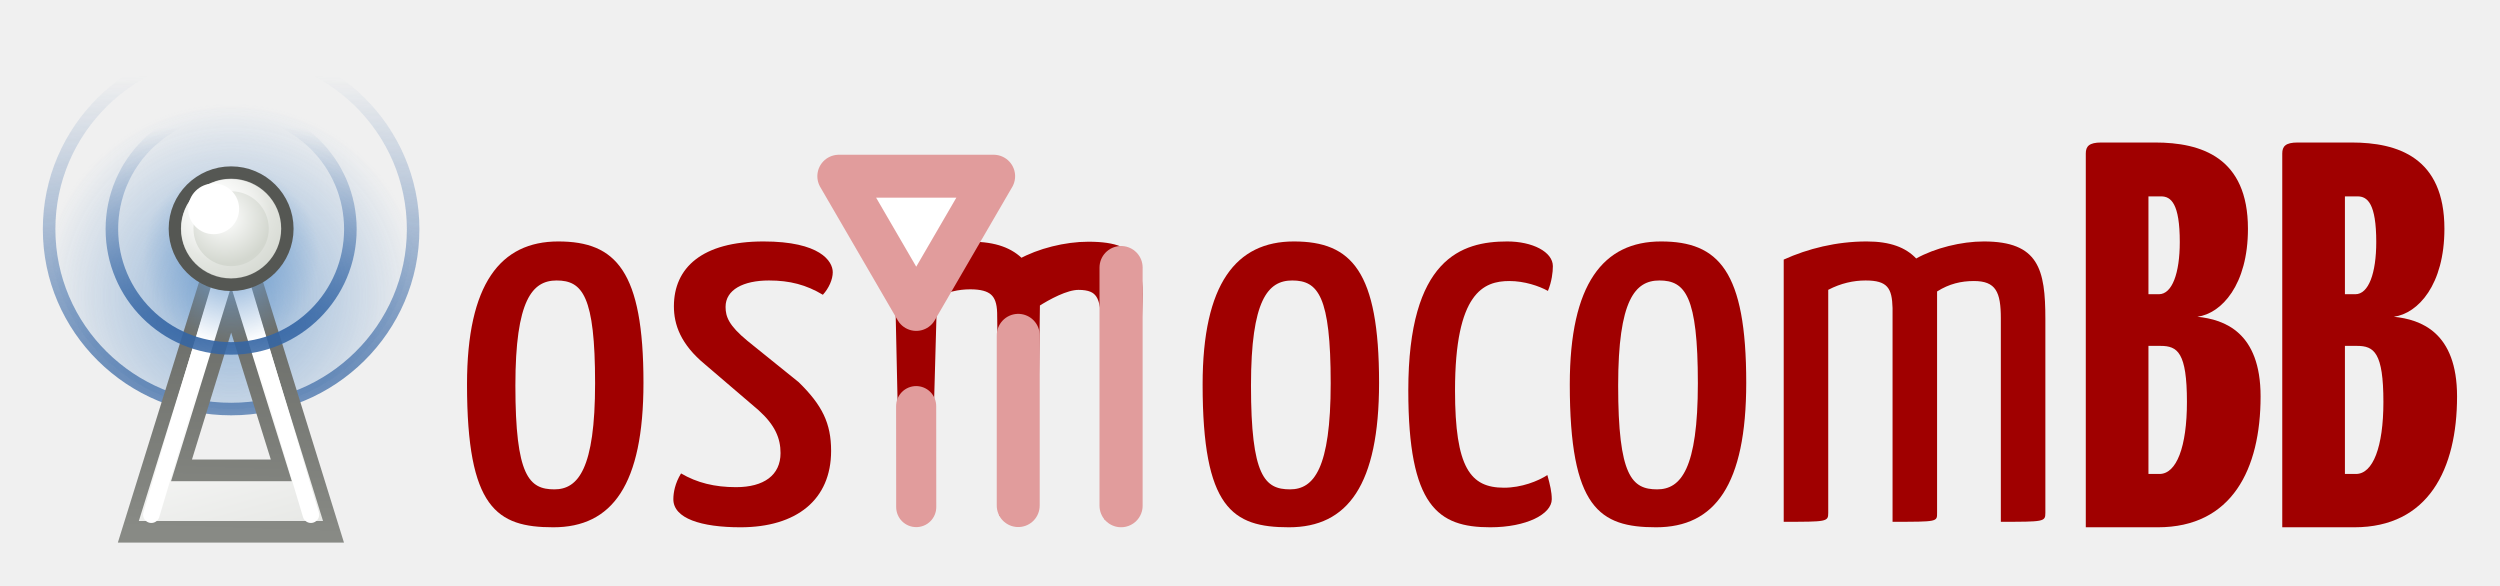
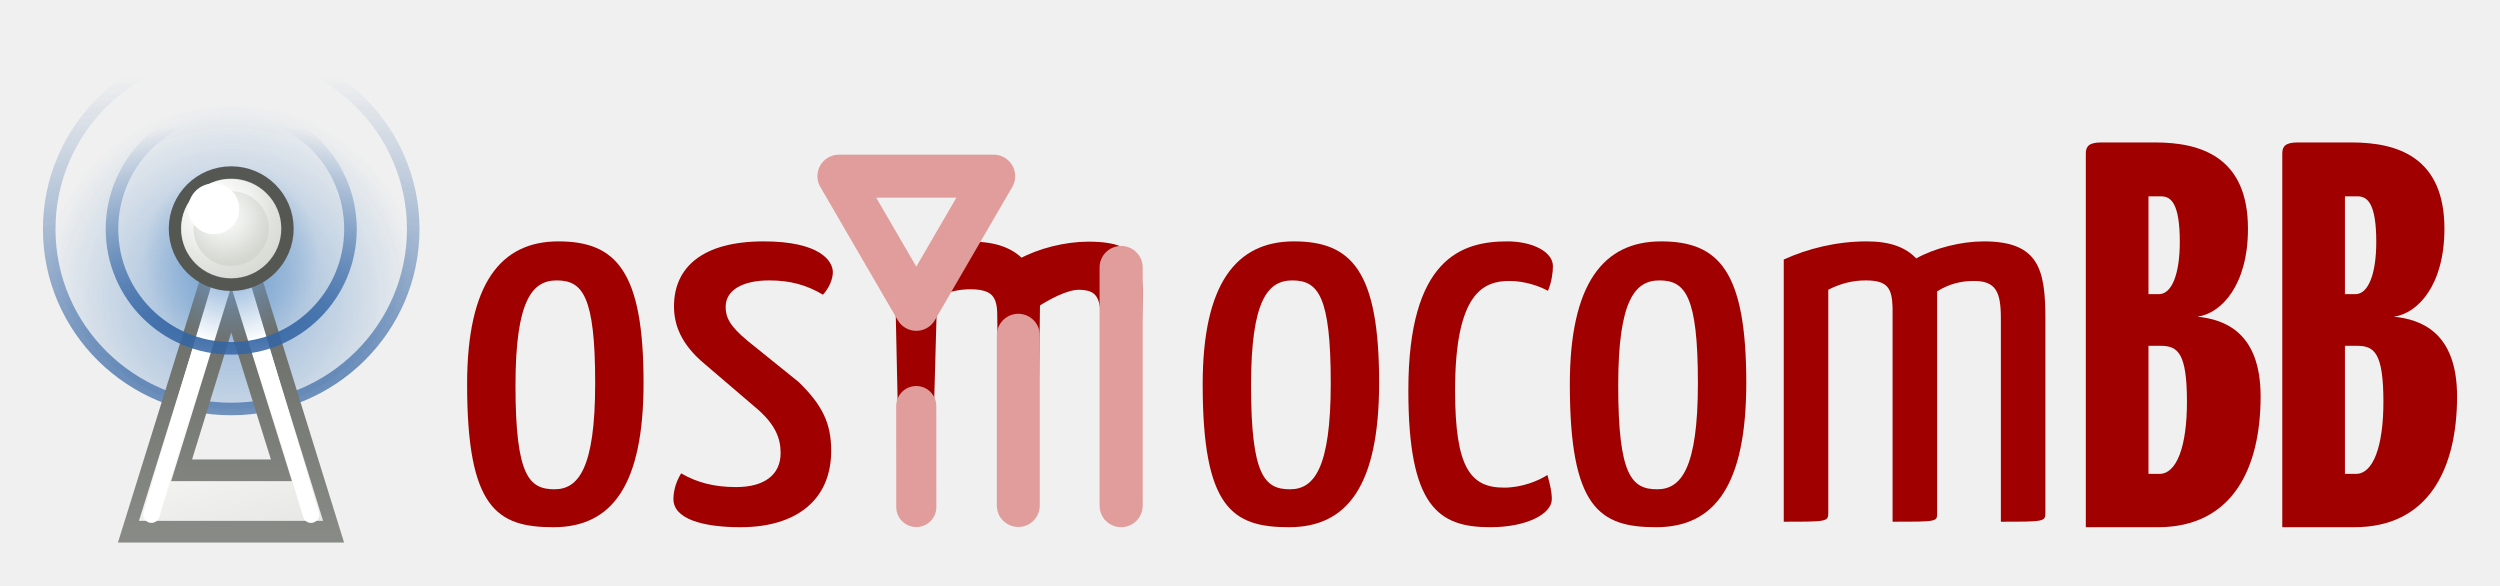
- <svg xmlns="http://www.w3.org/2000/svg" xmlns:xlink="http://www.w3.org/1999/xlink" width="291.078" height="68.16" id="svg3510" version="1.1">
+ <svg xmlns="http://www.w3.org/2000/svg" xmlns:xlink="http://www.w3.org/1999/xlink" width="291.091" height="68.172" id="svg3510" version="1.1">
  <defs id="defs3512">
    <radialGradient r="4.525" fy="8.071" fx="10.281" cy="8.071" cx="10.281" gradientTransform="matrix(4.949944,0,0,4.951032,-11.38809,35.3122)" gradientUnits="userSpaceOnUse" id="radialGradient3637" xlink:href="#linearGradient3374-5-7-7-0" />
    <linearGradient id="linearGradient3374-5-7-7-0">
      <stop id="stop3376-8-6-4-2" style="stop-color:#729fcf;stop-opacity:1" offset="0" />
      <stop id="stop3378-6-7-4-9" style="stop-color:#729fcf;stop-opacity:0" offset="1" />
    </linearGradient>
    <radialGradient r="4.525" fy="9.842" fx="10.281" cy="9.842" cx="10.281" gradientTransform="matrix(23.16993,0,0,7.640268,-198.7124,8.843597)" gradientUnits="userSpaceOnUse" id="radialGradient3639" xlink:href="#linearGradient3362-8-6-0-9" />
    <linearGradient id="linearGradient3362-8-6-0-9">
      <stop id="stop3364-4-5-78-9" style="stop-color:#3465a4;stop-opacity:1" offset="0" />
      <stop id="stop3366-7-6-6-4" style="stop-color:#3465a4;stop-opacity:0" offset="1" />
    </linearGradient>
    <linearGradient x1="24.837" y1="44.528" x2="21.036" y2="21.042" id="linearGradient3991-3-88-5" xlink:href="#linearGradient7101-4-9-4-1" gradientUnits="userSpaceOnUse" />
    <linearGradient id="linearGradient7101-4-9-4-1">
      <stop id="stop7103-0-4-31-0" style="stop-color:#babdb6;stop-opacity:1" offset="0" />
      <stop id="stop7105-6-8-4-3" style="stop-color:#ffffff;stop-opacity:1" offset="1" />
    </linearGradient>
    <linearGradient x1="39.068" y1="28.5" x2="39.421" y2="10.935" id="linearGradient3993-1-9-7" xlink:href="#linearGradient6979-9-2-2-8" gradientUnits="userSpaceOnUse" />
    <linearGradient id="linearGradient6979-9-2-2-8">
      <stop id="stop6981-9-9-0-8" style="stop-color:#888a85;stop-opacity:1" offset="0" />
      <stop id="stop6983-0-3-6-6" style="stop-color:#555753;stop-opacity:1" offset="1" />
    </linearGradient>
    <radialGradient cx="10.281" cy="7.825" r="4.525" fx="10.281" fy="7.825" id="radialGradient3995-7-4-0" xlink:href="#linearGradient3374-5-7-7-0" gradientUnits="userSpaceOnUse" gradientTransform="matrix(2.265111,0,0,2.29235,16.21536,52.5936)" />
    <linearGradient id="linearGradient3464">
      <stop id="stop3466" style="stop-color:#729fcf;stop-opacity:1" offset="0" />
      <stop id="stop3468" style="stop-color:#729fcf;stop-opacity:0" offset="1" />
    </linearGradient>
    <radialGradient cx="10.281" cy="9.842" r="4.525" fx="10.281" fy="9.842" id="radialGradient3997-3-3-4" xlink:href="#linearGradient3362-8-6-0-9" gradientUnits="userSpaceOnUse" gradientTransform="matrix(15.1803,0,0,5.064775,-116.569,28.6143)" />
    <linearGradient id="linearGradient3471">
      <stop id="stop3473" style="stop-color:#3465a4;stop-opacity:1" offset="0" />
      <stop id="stop3475" style="stop-color:#3465a4;stop-opacity:0" offset="1" />
    </linearGradient>
    <radialGradient cx="8.906" cy="1.729" r="1.995" fx="8.906" fy="1.729" id="radialGradient3999-1-4-6" xlink:href="#linearGradient7131-6-1-5-7" gradientUnits="userSpaceOnUse" gradientTransform="matrix(0.7375073,0,0,0.7201806,2.434531,0.6617371)" />
    <linearGradient id="linearGradient7131-6-1-5-7">
      <stop id="stop7133-4-5-2-6" style="stop-color:#ffffff;stop-opacity:1" offset="0" />
      <stop id="stop7135-6-9-5-0" style="stop-color:#d3d7cf;stop-opacity:1" offset="1" />
    </linearGradient>
    <radialGradient cx="8.305" cy="1.126" r="2.051" fx="8.305" fy="1.126" id="radialGradient4001-9-6-9" xlink:href="#linearGradient7153-0-1-9-75" gradientUnits="userSpaceOnUse" gradientTransform="matrix(5.294349,0,0,5.288133,-7.02204,58.2915)" />
    <linearGradient id="linearGradient7153-0-1-9-75">
      <stop id="stop7155-8-7-3-9" style="stop-color:#ffffff;stop-opacity:1" offset="0" />
      <stop id="stop7157-5-7-7-7" style="stop-color:#ffffff;stop-opacity:0" offset="1" />
    </linearGradient>
    <radialGradient r="2.051" fy="1.126" fx="8.305" cy="1.126" cx="8.305" gradientTransform="matrix(5.294349,0,0,5.288133,-7.02204,58.2915)" gradientUnits="userSpaceOnUse" id="radialGradient3508" xlink:href="#linearGradient7153-0-1-9-75" />
-     <radialGradient r="4.525" fy="8.071" fx="10.281" cy="8.071" cx="10.281" gradientTransform="matrix(4.949944,0,0,4.951032,-11.38809,35.3122)" gradientUnits="userSpaceOnUse" id="radialGradient3637-2" xlink:href="#linearGradient3374-5-7-7-0-7" />
    <linearGradient id="linearGradient3374-5-7-7-0-7">
      <stop id="stop3376-8-6-4-2-5" style="stop-color:#729fcf;stop-opacity:1" offset="0" />
      <stop id="stop3378-6-7-4-9-2" style="stop-color:#729fcf;stop-opacity:0" offset="1" />
    </linearGradient>
-     <radialGradient r="4.525" fy="9.842" fx="10.281" cy="9.842" cx="10.281" gradientTransform="matrix(23.16993,0,0,7.640268,-198.7124,8.843597)" gradientUnits="userSpaceOnUse" id="radialGradient3639-3" xlink:href="#linearGradient3362-8-6-0-9-9" />
    <linearGradient id="linearGradient3362-8-6-0-9-9">
      <stop id="stop3364-4-5-78-9-0" style="stop-color:#3465a4;stop-opacity:1" offset="0" />
      <stop id="stop3366-7-6-6-4-7" style="stop-color:#3465a4;stop-opacity:0" offset="1" />
    </linearGradient>
-     <linearGradient x1="24.837" y1="44.528" x2="21.036" y2="21.042" id="linearGradient3991-3-88-5-0" xlink:href="#linearGradient7101-4-9-4-1-0" gradientUnits="userSpaceOnUse" />
+     <linearGradient x1="24.837" y1="44.528" x2="21.036" y2="21.042" id="linearGradient3991-3-88-5-0" xlink:href="#linearGradient7101-4-9-4-1-0" gradientUnits="userSpaceOnUse" gradientTransform="scale(1.066667)" />
    <linearGradient id="linearGradient7101-4-9-4-1-0">
      <stop id="stop7103-0-4-31-0-6" style="stop-color:#babdb6;stop-opacity:1" offset="0" />
      <stop id="stop7105-6-8-4-3-7" style="stop-color:#ffffff;stop-opacity:1" offset="1" />
    </linearGradient>
-     <linearGradient x1="39.068" y1="28.5" x2="39.421" y2="10.935" id="linearGradient3993-1-9-7-8" xlink:href="#linearGradient6979-9-2-2-8-4" gradientUnits="userSpaceOnUse" />
+     <linearGradient x1="39.068" y1="28.5" x2="39.421" y2="10.935" id="linearGradient3993-1-9-7-8" xlink:href="#linearGradient6979-9-2-2-8-4" gradientUnits="userSpaceOnUse" gradientTransform="scale(1.066667)" />
    <linearGradient id="linearGradient6979-9-2-2-8-4">
      <stop id="stop6981-9-9-0-8-4" style="stop-color:#888a85;stop-opacity:1" offset="0" />
      <stop id="stop6983-0-3-6-6-0" style="stop-color:#555753;stop-opacity:1" offset="1" />
    </linearGradient>
-     <radialGradient cx="10.281" cy="7.825" r="4.525" fx="10.281" fy="7.825" id="radialGradient3995-7-4-0-1" xlink:href="#linearGradient3374-5-7-7-0-7" gradientUnits="userSpaceOnUse" gradientTransform="matrix(2.265111,0,0,2.29235,16.21536,52.5936)" />
+     <radialGradient cx="10.281" cy="7.825" r="4.525" fx="10.281" fy="7.825" id="radialGradient3995-7-4-0-1" xlink:href="#linearGradient3374-5-7-7-0-7" gradientUnits="userSpaceOnUse" gradientTransform="matrix(2.416119,0,0,2.445173,17.29639,56.09984)" />
    <linearGradient id="linearGradient3681">
      <stop id="stop3683" style="stop-color:#729fcf;stop-opacity:1" offset="0" />
      <stop id="stop3685" style="stop-color:#729fcf;stop-opacity:0" offset="1" />
    </linearGradient>
-     <radialGradient cx="10.281" cy="9.842" r="4.525" fx="10.281" fy="9.842" id="radialGradient3997-3-3-4-9" xlink:href="#linearGradient3362-8-6-0-9-9" gradientUnits="userSpaceOnUse" gradientTransform="matrix(15.1803,0,0,5.064775,-116.569,28.6143)" />
+     <radialGradient cx="10.281" cy="9.842" r="4.525" fx="10.281" fy="9.842" id="radialGradient3997-3-3-4-9" xlink:href="#linearGradient3362-8-6-0-9-9" gradientUnits="userSpaceOnUse" gradientTransform="matrix(16.19232,0,0,5.402427,-124.3402,30.52192)" />
    <linearGradient id="linearGradient3688">
      <stop id="stop3690" style="stop-color:#3465a4;stop-opacity:1" offset="0" />
      <stop id="stop3692" style="stop-color:#3465a4;stop-opacity:0" offset="1" />
    </linearGradient>
-     <radialGradient cx="8.906" cy="1.729" r="1.995" fx="8.906" fy="1.729" id="radialGradient3999-1-4-6-1" xlink:href="#linearGradient7131-6-1-5-7-8" gradientUnits="userSpaceOnUse" gradientTransform="matrix(0.7375073,0,0,0.7201806,2.434531,0.6617371)" />
+     <radialGradient cx="8.906" cy="1.729" r="1.995" fx="8.906" fy="1.729" id="radialGradient3999-1-4-6-1" xlink:href="#linearGradient7131-6-1-5-7-8" gradientUnits="userSpaceOnUse" gradientTransform="matrix(0.8756027,0,0,0.8779345,12.76401,0.7304985)" />
    <linearGradient id="linearGradient7131-6-1-5-7-8">
      <stop id="stop7133-4-5-2-6-1" style="stop-color:#ffffff;stop-opacity:1" offset="0" />
      <stop id="stop7135-6-9-5-0-4" style="stop-color:#d3d7cf;stop-opacity:1" offset="1" />
    </linearGradient>
    <radialGradient cx="8.305" cy="1.126" r="2.051" fx="8.305" fy="1.126" id="radialGradient4001-9-6-9-9" xlink:href="#linearGradient7153-0-1-9-75-1" gradientUnits="userSpaceOnUse" gradientTransform="matrix(5.294349,0,0,5.288133,-7.02204,58.2915)" />
    <linearGradient id="linearGradient7153-0-1-9-75-1">
      <stop id="stop7155-8-7-3-9-7" style="stop-color:#ffffff;stop-opacity:1" offset="0" />
      <stop id="stop7157-5-7-7-7-9" style="stop-color:#ffffff;stop-opacity:0" offset="1" />
    </linearGradient>
-     <radialGradient r="2.051" fy="1.126" fx="8.305" cy="1.126" cx="8.305" gradientTransform="matrix(5.294349,0,0,5.288133,-7.02204,58.2915)" gradientUnits="userSpaceOnUse" id="radialGradient3728" xlink:href="#linearGradient7153-0-1-9-75-1" />
+     <radialGradient r="4.525" fy="8.071" fx="10.281" cy="8.071" cx="10.281" gradientTransform="matrix(4.949944,0,0,4.951032,-11.38809,35.3122)" gradientUnits="userSpaceOnUse" id="radialGradient3637-3" xlink:href="#linearGradient3374-5-7-7-0" />
+     <radialGradient r="4.525" fy="9.842" fx="10.281" cy="9.842" cx="10.281" gradientTransform="matrix(23.16993,0,0,7.640268,-198.7124,8.843597)" gradientUnits="userSpaceOnUse" id="radialGradient3639-5" xlink:href="#linearGradient3362-8-6-0-9" />
+     <radialGradient cx="10.281" cy="7.825" r="4.525" fx="10.281" fy="7.825" id="radialGradient3995-7-4-0-7" xlink:href="#linearGradient3374-5-7-7-0" gradientUnits="userSpaceOnUse" gradientTransform="matrix(2.265111,0,0,2.29235,16.21536,52.5936)" />
+     <radialGradient cx="10.281" cy="9.842" r="4.525" fx="10.281" fy="9.842" id="radialGradient3997-3-3-4-0" xlink:href="#linearGradient3362-8-6-0-9" gradientUnits="userSpaceOnUse" gradientTransform="matrix(15.1803,0,0,5.064775,-116.569,28.6143)" />
+     <radialGradient cx="8.906" cy="1.729" r="1.995" fx="8.906" fy="1.729" id="radialGradient3999-1-4-6-9" xlink:href="#linearGradient7131-6-1-5-7" gradientUnits="userSpaceOnUse" gradientTransform="matrix(0.7375073,0,0,0.7201806,2.434531,0.6617371)" />
+     <radialGradient cx="8.305" cy="1.126" r="2.051" fx="8.305" fy="1.126" id="radialGradient4001-9-6-9-0" xlink:href="#linearGradient7153-0-1-9-75" gradientUnits="userSpaceOnUse" gradientTransform="matrix(5.294349,0,0,5.288133,-7.02204,58.2915)" />
  </defs>
-   <g id="layer1" transform="translate(140.1318,-483.1821)">
-     <g style="display:inline" id="g3732" transform="translate(-152.7256,442.3696)">
-       <path d="m 60.695,67.494 c 0,11.568 -9.488,20.945 -21.192,20.945 -11.704,0 -21.192,-9.377 -21.192,-20.945 0,-11.567 9.488,-20.945 21.192,-20.945 11.704,0 21.192,9.377 21.192,20.945 z" id="path3544" style="font-size:40px;font-style:normal;font-variant:normal;font-weight:normal;font-stretch:normal;opacity:0.8;fill:url(#radialGradient3637-2);fill-opacity:1;stroke:url(#radialGradient3639-3);stroke-width:1.462;stroke-linecap:round;stroke-linejoin:round;stroke-miterlimit:4;stroke-opacity:1;stroke-dashoffset:0;display:inline;font-family:Yanone Kaffeesatz;-inkscape-font-specification:Yanone Kaffeesatz" />
-       <g transform="matrix(1.461514,0,0,2.521867,4.4272,31.54792)" id="g3546" style="font-size:40px;font-style:normal;font-variant:normal;font-weight:normal;font-stretch:normal;fill:#000000;fill-opacity:1;stroke:none;display:inline;font-family:Yanone Kaffeesatz;-inkscape-font-specification:Yanone Kaffeesatz">
-         <path d="m 24,13 -8.188,15.226 c 11.445,0 5.977,0 16.344,0 z m 0,4.969 4,7.422 -7.953,0 z" id="path3548" style="fill:url(#linearGradient3991-3-88-5-0);fill-opacity:1;fill-rule:evenodd;stroke:url(#linearGradient3993-1-9-7-8);stroke-width:1px;stroke-linecap:butt;stroke-linejoin:miter;stroke-opacity:1" />
+   <g id="layer1" transform="translate(-122.1734,-617.6522)">
+     <g style="display:inline" id="g3732" transform="translate(109.5926,576.8337)">
+       <path d="m 60.695,67.494 c 0,11.568 -9.488,20.945 -21.192,20.945 -11.704,0 -21.192,-9.377 -21.192,-20.945 0,-11.567 9.488,-20.945 21.192,-20.945 11.704,0 21.192,9.377 21.192,20.945 z" id="path3544" style="font-style:normal;font-variant:normal;font-weight:normal;font-stretch:normal;font-size:40px;font-family:'Yanone Kaffeesatz';-inkscape-font-specification:'Yanone Kaffeesatz';display:inline;opacity:0.8;fill:url(#radialGradient3637-3);fill-opacity:1;stroke:url(#radialGradient3639-5);stroke-width:1.462;stroke-linecap:round;stroke-linejoin:round;stroke-miterlimit:4;stroke-dashoffset:0;stroke-opacity:1" />
+       <g transform="matrix(1.461514,0,0,2.521867,4.4272,31.54792)" id="g3546" style="font-style:normal;font-variant:normal;font-weight:normal;font-stretch:normal;font-size:40px;font-family:'Yanone Kaffeesatz';-inkscape-font-specification:'Yanone Kaffeesatz';display:inline;fill:#000000;fill-opacity:1;stroke:none">
+         <path d="m 24,13 -8.188,15.226 c 11.445,0 5.977,0 16.344,0 z m 0,4.969 4,7.422 h -7.953 z" id="path3548" style="fill:url(#linearGradient3991-3-88-5);fill-opacity:1;fill-rule:evenodd;stroke:url(#linearGradient3993-1-9-7);stroke-width:1px;stroke-linecap:butt;stroke-linejoin:miter;stroke-opacity:1" />
        <path d="M 26.356,42.523 20,21.278 13.644,42.523" transform="matrix(1,0,0,0.5795364,4,2.793725)" id="path3550" style="fill:none;stroke:#ffffff;stroke-width:1.314px;stroke-linecap:round;stroke-linejoin:miter;stroke-opacity:1" />
      </g>
-       <path d="m 53.388,67.494 c 0,7.668 -6.216,13.884 -13.884,13.884 -7.668,0 -13.884,-6.216 -13.884,-13.884 0,-7.668 6.216,-13.884 13.884,-13.884 7.668,0 13.884,6.216 13.884,13.884 z" id="path3552" style="font-size:40px;font-style:normal;font-variant:normal;font-weight:normal;font-stretch:normal;fill:url(#radialGradient3995-7-4-0-1);fill-opacity:1;stroke:url(#radialGradient3997-3-3-4-9);stroke-width:1.462;stroke-linecap:round;stroke-linejoin:round;stroke-miterlimit:4;stroke-opacity:1;stroke-dashoffset:0;display:inline;font-family:Yanone Kaffeesatz;-inkscape-font-specification:Yanone Kaffeesatz" />
-       <g transform="matrix(3.273561,0,0,3.25931,-24.33091,59.29292)" id="g3554" style="font-size:40px;font-style:normal;font-variant:normal;font-weight:normal;font-stretch:normal;fill:#000000;fill-opacity:1;stroke:none;display:inline;font-family:Yanone Kaffeesatz;-inkscape-font-specification:Yanone Kaffeesatz">
-         <path d="M 11,2.25 C 11,3.216 10.196,4 9.203,4 8.211,4 7.406,3.216 7.406,2.25 7.406,1.284 8.211,0.5 9.203,0.5 10.196,0.5 11,1.284 11,2.25 z" transform="matrix(1.113043,0,0,1.142857,9.256523,-0.07142864)" id="path3556" style="fill:url(#radialGradient3999-1-4-6-1);fill-opacity:1;stroke:#555753;stroke-width:0.397;stroke-linecap:round;stroke-linejoin:round;stroke-miterlimit:4;stroke-opacity:1;stroke-dashoffset:0" />
-         <path d="M 20,1.5 C 20,1.776 19.776,2 19.5,2 19.224,2 19,1.776 19,1.5 19,1.224 19.224,1 19.5,1 19.776,1 20,1.224 20,1.5 z" transform="matrix(1.8125,0,0,1.8125,-16.4654,-0.9288198)" id="path3558" style="fill:#ffffff;fill-opacity:1;stroke:none" />
+       <path d="m 53.388,67.494 c 0,7.668 -6.216,13.884 -13.884,13.884 -7.668,0 -13.884,-6.216 -13.884,-13.884 0,-7.668 6.216,-13.884 13.884,-13.884 7.668,0 13.884,6.216 13.884,13.884 z" id="path3552" style="font-style:normal;font-variant:normal;font-weight:normal;font-stretch:normal;font-size:40px;font-family:'Yanone Kaffeesatz';-inkscape-font-specification:'Yanone Kaffeesatz';display:inline;fill:url(#radialGradient3995-7-4-0-7);fill-opacity:1;stroke:url(#radialGradient3997-3-3-4-0);stroke-width:1.462;stroke-linecap:round;stroke-linejoin:round;stroke-miterlimit:4;stroke-dashoffset:0;stroke-opacity:1" />
+       <g transform="matrix(3.273561,0,0,3.25931,-24.33091,59.29292)" id="g3554" style="font-style:normal;font-variant:normal;font-weight:normal;font-stretch:normal;font-size:40px;font-family:'Yanone Kaffeesatz';-inkscape-font-specification:'Yanone Kaffeesatz';display:inline;fill:#000000;fill-opacity:1;stroke:none">
+         <path d="M 11,2.25 C 11,3.216 10.196,4 9.203,4 8.211,4 7.406,3.216 7.406,2.25 7.406,1.284 8.211,0.5 9.203,0.5 10.196,0.5 11,1.284 11,2.25 Z" transform="matrix(1.113043,0,0,1.142857,9.256523,-0.07142864)" id="path3556" style="fill:url(#radialGradient3999-1-4-6-9);fill-opacity:1;stroke:#555753;stroke-width:0.397;stroke-linecap:round;stroke-linejoin:round;stroke-miterlimit:4;stroke-dashoffset:0;stroke-opacity:1" />
+         <path d="M 20,1.5 C 20,1.776 19.776,2 19.5,2 19.224,2 19,1.776 19,1.5 19,1.224 19.224,1 19.5,1 19.776,1 20,1.224 20,1.5 Z" transform="matrix(1.8125,0,0,1.8125,-16.4654,-0.9288198)" id="path3558" style="fill:#ffffff;fill-opacity:1;stroke:none" />
      </g>
-       <path d="m 44.619,67.441 c 0,2.812 -2.29,5.092 -5.115,5.092 -2.825,0 -5.115,-2.28 -5.115,-5.092 0,-2.812 2.29,-5.092 5.115,-5.092 2.825,0 5.115,2.28 5.115,5.092 z" id="path3560" style="font-size:40px;font-style:normal;font-variant:normal;font-weight:normal;font-stretch:normal;fill:none;stroke:url(#radialGradient3728);stroke-width:1.462;stroke-linecap:round;stroke-linejoin:round;stroke-miterlimit:4;stroke-opacity:1;stroke-dashoffset:0;display:inline;font-family:Yanone Kaffeesatz;-inkscape-font-specification:Yanone Kaffeesatz" />
+       <path d="m 44.619,67.441 c 0,2.812 -2.29,5.092 -5.115,5.092 -2.825,0 -5.115,-2.28 -5.115,-5.092 0,-2.812 2.29,-5.092 5.115,-5.092 2.825,0 5.115,2.28 5.115,5.092 z" id="path3560" style="font-style:normal;font-variant:normal;font-weight:normal;font-stretch:normal;font-size:40px;font-family:'Yanone Kaffeesatz';-inkscape-font-specification:'Yanone Kaffeesatz';display:inline;fill:none;stroke:url(#radialGradient4001-9-6-9-0);stroke-width:1.462;stroke-linecap:round;stroke-linejoin:round;stroke-miterlimit:4;stroke-dashoffset:0;stroke-opacity:1" />
    </g>
-     <g transform="translate(-148.7256,442.3696)" style="font-size:64px;font-style:normal;font-weight:normal;line-height:125%;letter-spacing:0.14px;word-spacing:0px;fill:#a00000;fill-opacity:1;stroke:none;display:inline;font-family:Sans" id="text3743-7">
-       <path d="m 62.969,85.565 c 0,14.4 3.456,16.64 10.048,16.64 6.848,0 10.496,-4.928 10.496,-16.832 0,-12.992 -3.2,-16.448 -9.92,-16.448 -6.72,0 -10.624,4.928 -10.624,16.64 m 5.632,0.128 c 0,-9.984 1.984,-12.224 4.8,-12.224 3.008,0 4.48,1.792 4.48,11.968 0,9.984 -1.984,12.352 -4.736,12.352 -2.944,0 -4.544,-1.536 -4.544,-12.096" style="font-variant:normal;font-stretch:normal;fill:#a00000;font-family:Yanone Kaffeesatz;-inkscape-font-specification:Yanone Kaffeesatz" id="path3925" />
-       <path d="m 97.489,68.925 c -7.168,0 -10.432,3.072 -10.432,7.552 0,2.112 0.768,4.416 3.648,6.784 l 6.208,5.312 c 1.92,1.728 2.56,3.264 2.56,4.992 0,2.56 -1.92,3.968 -5.184,3.968 -2.496,0 -4.544,-0.512 -6.4,-1.6 -0.704,1.152 -0.896,2.24 -0.896,3.008 0,2.24 3.264,3.264 7.808,3.264 6.528,0 10.56,-3.2 10.56,-8.896 0,-3.2 -1.024,-5.312 -3.776,-8 l -5.952,-4.8 c -2.176,-1.792 -2.56,-2.816 -2.56,-3.968 0,-1.984 2.048,-3.072 5.056,-3.072 2.432,0 4.352,0.512 6.272,1.664 0.704,-0.768 1.152,-1.792 1.152,-2.624 0,-1.28 -1.472,-3.584 -8.064,-3.584" style="font-variant:normal;font-stretch:normal;fill:#a00000;font-family:Yanone Kaffeesatz;-inkscape-font-specification:Yanone Kaffeesatz" id="path3927" />
+   </g>
+   <g id="layer2" transform="translate(-122.1734,-617.6522)">
+     <path style="font-style:normal;font-variant:normal;font-weight:normal;font-stretch:normal;font-size:64px;font-family:'Yanone Kaffeesatz';-inkscape-font-specification:'Andale Mono';writing-mode:lr-tb;display:inline;fill:#a00000;fill-opacity:1;stroke:#a00000;stroke-opacity:1" d="m 233.199,646.213 -4.334,7.459 -1.982,-3.412 0.588,26.875 c 1.898,-1.326 2.596,0.721 2.625,-0.303 l 0.695,-24.91 c 1.472,-0.768 2.944,-1.088 4.352,-1.088 2.56,0 3.577,0.895 3.641,3.199 l 0.283,23.033 c 1.776,-0.505 3.379,0.388 3.387,-0.172 l 0.316,-23.961 c 1.408,-0.896 3.51,-2.037 4.982,-2.037 2.56,0 3.082,1.282 3.135,4.354 l 0.385,22.275 c 1.204,-0.189 2.914,0.607 2.93,-0.193 l 0.441,-22.465 c 0.113,-5.759 0.66,-8.578 -5.74,-8.578 -2.624,0 -5.695,0.768 -7.871,1.984 -1.216,-1.28 -3.008,-1.984 -5.76,-1.984 -0.75,0 -1.428,-0.035 -2.072,-0.076 z" id="path3959-9-26-3" />
+     <path d="m 228.864,653.672 -4.507,-7.754 -4.507,-7.754 h 9.014 9.014 l -4.507,7.754 z" id="path3981-0-4-1" style="font-style:normal;font-variant:normal;font-weight:normal;font-stretch:normal;font-size:40px;font-family:'Yanone Kaffeesatz';-inkscape-font-specification:'Yanone Kaffeesatz';display:inline;fill:none;fill-opacity:1;stroke:#e19c9c;stroke-width:5;stroke-linecap:round;stroke-linejoin:round;stroke-miterlimit:4;stroke-dashoffset:0;stroke-opacity:1" />
+     <path d="m 252.715,676.523 v -27.724" id="path3983-4-9-2" style="font-style:normal;font-variant:normal;font-weight:normal;font-stretch:normal;font-size:40px;font-family:'Yanone Kaffeesatz';-inkscape-font-specification:'Yanone Kaffeesatz';display:inline;fill:none;stroke:#e19c9c;stroke-width:5.022;stroke-linecap:round;stroke-linejoin:round;stroke-miterlimit:4;stroke-dasharray:none;stroke-opacity:1" />
+     <path d="m 240.739,676.511 v -19.822" id="path3985-4-0-9" style="font-style:normal;font-variant:normal;font-weight:normal;font-stretch:normal;font-size:40px;font-family:'Yanone Kaffeesatz';-inkscape-font-specification:'Yanone Kaffeesatz';display:inline;fill:none;stroke:#e19c9c;stroke-width:5;stroke-linecap:round;stroke-linejoin:round;stroke-miterlimit:4;stroke-dasharray:none;stroke-opacity:1" />
+     <path d="m 228.864,676.685 -0.008,-11.753" id="path3951-0-4-91-2" style="font-style:normal;font-variant:normal;font-weight:normal;font-stretch:normal;font-size:40px;font-family:'Yanone Kaffeesatz';-inkscape-font-specification:'Yanone Kaffeesatz';display:inline;fill:none;stroke:#e19c9c;stroke-width:4.669;stroke-linecap:round;stroke-linejoin:round;stroke-miterlimit:4;stroke-dasharray:none;stroke-opacity:1" />
+   </g>
+   <g id="layer3" transform="translate(-122.1734,-617.6522)">
+     <g id="layer4" style="display:none">
+       <text xml:space="preserve" style="font-style:normal;font-weight:normal;font-size:64px;line-height:125%;font-family:Sans;letter-spacing:0.14px;word-spacing:0px;display:inline;fill:#a00000;fill-opacity:1;stroke:none" x="175.026" y="678.398" id="text3743">
+         <tspan id="tspan3745" x="175.026" y="678.398" style="font-style:normal;font-variant:normal;font-weight:normal;font-stretch:normal;font-size:64px;font-family:'Yanone Kaffeesatz';-inkscape-font-specification:'Yanone Kaffeesatz';letter-spacing:0.14px;fill:#a00000;fill-opacity:1" dx="0 0">os</tspan>
+       </text>
+       <text xml:space="preserve" style="font-style:normal;font-weight:normal;font-size:40px;line-height:125%;font-family:Sans;letter-spacing:0px;word-spacing:0px;display:inline;fill:#a00000;fill-opacity:1;stroke:none" x="260.673" y="678.398" id="text3760">
+         <tspan id="tspan3762" x="260.673" y="678.398" style="font-style:normal;font-variant:normal;font-weight:normal;font-stretch:normal;font-size:64px;font-family:'Yanone Kaffeesatz';-inkscape-font-specification:'Yanone Kaffeesatz';fill:#a00000;fill-opacity:1">ocom</tspan>
+       </text>
+       <text xml:space="preserve" style="font-style:normal;font-weight:bold;font-size:64px;line-height:125%;font-family:Sans;-inkscape-font-specification:'Yanone Kaffeesatz Bold';letter-spacing:0px;word-spacing:0px;display:inline;fill:#a00000;fill-opacity:1;stroke:none" x="363.118" y="679.038" id="text3829">
+         <tspan id="tspan3831" x="363.118" y="679.038" style="font-style:normal;font-variant:normal;font-weight:bold;font-stretch:normal;font-size:64px;font-family:'Yanone Kaffeesatz';-inkscape-font-specification:'Yanone Kaffeesatz Bold';fill:#a00000;fill-opacity:1">BB</tspan>
+       </text>
    </g>
-     <g transform="translate(-148.7256,442.3696)" style="font-size:40px;font-style:normal;font-weight:normal;line-height:125%;letter-spacing:0px;word-spacing:0px;fill:#a00000;fill-opacity:1;stroke:none;display:inline;font-family:Sans" id="text3760-2">
-       <path d="m 148.616,85.565 c 0,14.4 3.456,16.64 10.048,16.64 6.848,0 10.496,-4.928 10.496,-16.832 0,-12.992 -3.2,-16.448 -9.92,-16.448 -6.72,0 -10.624,4.928 -10.624,16.64 m 5.632,0.128 c 0,-9.984 1.984,-12.224 4.8,-12.224 3.008,0 4.48,1.792 4.48,11.968 0,9.984 -1.984,12.352 -4.736,12.352 -2.944,0 -4.544,-1.536 -4.544,-12.096" style="font-size:64px;font-variant:normal;font-stretch:normal;fill:#a00000;font-family:Yanone Kaffeesatz;-inkscape-font-specification:Yanone Kaffeesatz" id="path3930" />
-       <path d="m 189.396,71.805 c 0,-1.664 -2.368,-2.88 -5.312,-2.88 -5.312,0 -11.52,1.984 -11.52,17.344 0,13.504 3.456,15.936 9.536,15.936 4.224,0 7.168,-1.536 7.168,-3.264 0,-0.832 -0.192,-1.664 -0.512,-2.816 -1.088,0.704 -3.008,1.472 -5.056,1.472 -3.904,0 -5.696,-2.304 -5.696,-11.328 0,-11.392 3.328,-12.736 6.336,-12.736 1.728,0 3.456,0.576 4.48,1.152 0.448,-1.088 0.576,-2.176 0.576,-2.88" style="font-size:64px;font-variant:normal;font-stretch:normal;fill:#a00000;font-family:Yanone Kaffeesatz;-inkscape-font-specification:Yanone Kaffeesatz" id="path3932" />
-       <path d="m 191.366,85.565 c 0,14.4 3.456,16.64 10.048,16.64 6.848,0 10.496,-4.928 10.496,-16.832 0,-12.992 -3.2,-16.448 -9.92,-16.448 -6.72,0 -10.624,4.928 -10.624,16.64 m 5.632,0.128 c 0,-9.984 1.984,-12.224 4.8,-12.224 3.008,0 4.48,1.792 4.48,11.968 0,9.984 -1.984,12.352 -4.736,12.352 -2.944,0 -4.544,-1.536 -4.544,-12.096" style="font-size:64px;font-variant:normal;font-stretch:normal;fill:#a00000;font-family:Yanone Kaffeesatz;-inkscape-font-specification:Yanone Kaffeesatz" id="path3934" />
-       <path d="m 228.946,101.565 c 5.248,0 5.184,0 5.184,-1.024 l 0,-25.792 c 1.408,-0.896 2.816,-1.216 4.288,-1.216 2.56,0 3.136,1.28 3.136,4.352 l 0,23.68 c 4.992,0 5.184,0 5.184,-1.024 l 0,-22.592 c 0,-5.76 -0.768,-9.024 -7.168,-9.024 -2.624,0 -5.696,0.768 -7.872,1.984 -1.216,-1.28 -3.008,-1.984 -5.76,-1.984 -3.52,0 -6.848,0.832 -9.664,2.112 l 0,30.528 c 4.992,0 5.184,0 5.184,-1.024 l 0,-25.984 c 1.472,-0.768 2.944,-1.088 4.352,-1.088 2.56,0 3.072,0.896 3.136,3.2 l 0,24.896" style="font-size:64px;font-variant:normal;font-stretch:normal;fill:#a00000;font-family:Yanone Kaffeesatz;-inkscape-font-specification:Yanone Kaffeesatz" id="path3936" />
+     <g id="layer5" style="display:inline">
+       <g aria-label="os" style="font-style:normal;font-weight:normal;font-size:64px;line-height:125%;font-family:Sans;letter-spacing:0.14px;word-spacing:0px;display:inline;fill:#a00000;fill-opacity:1;stroke:none" id="text4696">
+         <path d="m 176.562,662.398 c 0,14.4 3.456,16.64 10.048,16.64 6.848,0 10.496,-4.928 10.496,-16.832 0,-12.992 -3.2,-16.448 -9.92,-16.448 -6.72,0 -10.624,4.928 -10.624,16.64 z m 5.632,0.128 c 0,-9.984 1.984,-12.224 4.8,-12.224 3.008,0 4.48,1.792 4.48,11.968 0,9.984 -1.984,12.352 -4.736,12.352 -2.944,0 -4.544,-1.536 -4.544,-12.096 z" style="font-style:normal;font-variant:normal;font-weight:normal;font-stretch:normal;font-size:64px;font-family:'Yanone Kaffeesatz';-inkscape-font-specification:'Yanone Kaffeesatz';letter-spacing:0.14px;fill:#a00000;fill-opacity:1" id="path4712" />
+         <path d="m 211.082,645.758 c -7.168,0 -10.432,3.072 -10.432,7.552 0,2.112 0.768,4.416 3.648,6.784 l 6.208,5.312 c 1.92,1.728 2.56,3.264 2.56,4.992 0,2.56 -1.92,3.968 -5.184,3.968 -2.496,0 -4.544,-0.512 -6.4,-1.6 -0.704,1.152 -0.896,2.24 -0.896,3.008 0,2.24 3.264,3.264 7.808,3.264 6.528,0 10.56,-3.2 10.56,-8.896 0,-3.2 -1.024,-5.312 -3.776,-8 l -5.952,-4.8 c -2.176,-1.792 -2.56,-2.816 -2.56,-3.968 0,-1.984 2.048,-3.072 5.056,-3.072 2.432,0 4.352,0.512 6.272,1.664 0.704,-0.768 1.152,-1.792 1.152,-2.624 0,-1.28 -1.472,-3.584 -8.064,-3.584 z" style="font-style:normal;font-variant:normal;font-weight:normal;font-stretch:normal;font-size:64px;font-family:'Yanone Kaffeesatz';-inkscape-font-specification:'Yanone Kaffeesatz';letter-spacing:0.14px;fill:#a00000;fill-opacity:1" id="path4714" />
+       </g>
+       <g aria-label="ocom" style="font-style:normal;font-weight:normal;font-size:40px;line-height:125%;font-family:Sans;letter-spacing:0px;word-spacing:0px;display:inline;fill:#a00000;fill-opacity:1;stroke:none" id="text4700">
+         <path d="m 262.209,662.398 c 0,14.4 3.456,16.64 10.048,16.64 6.848,0 10.496,-4.928 10.496,-16.832 0,-12.992 -3.2,-16.448 -9.92,-16.448 -6.72,0 -10.624,4.928 -10.624,16.64 z m 5.632,0.128 c 0,-9.984 1.984,-12.224 4.8,-12.224 3.008,0 4.48,1.792 4.48,11.968 0,9.984 -1.984,12.352 -4.736,12.352 -2.944,0 -4.544,-1.536 -4.544,-12.096 z" style="font-style:normal;font-variant:normal;font-weight:normal;font-stretch:normal;font-size:64px;font-family:'Yanone Kaffeesatz';-inkscape-font-specification:'Yanone Kaffeesatz';fill:#a00000;fill-opacity:1" id="path4717" />
+         <path d="m 302.989,648.638 c 0,-1.664 -2.368,-2.88 -5.312,-2.88 -5.312,0 -11.52,1.984 -11.52,17.344 0,13.504 3.456,15.936 9.536,15.936 4.224,0 7.168,-1.536 7.168,-3.264 0,-0.832 -0.192,-1.664 -0.512,-2.816 -1.088,0.704 -3.008,1.472 -5.056,1.472 -3.904,0 -5.696,-2.304 -5.696,-11.328 0,-11.392 3.328,-12.736 6.336,-12.736 1.728,0 3.456,0.576 4.48,1.152 0.448,-1.088 0.576,-2.176 0.576,-2.88 z" style="font-style:normal;font-variant:normal;font-weight:normal;font-stretch:normal;font-size:64px;font-family:'Yanone Kaffeesatz';-inkscape-font-specification:'Yanone Kaffeesatz';fill:#a00000;fill-opacity:1" id="path4719" />
+         <path d="m 304.959,662.398 c 0,14.4 3.456,16.64 10.048,16.64 6.848,0 10.496,-4.928 10.496,-16.832 0,-12.992 -3.2,-16.448 -9.92,-16.448 -6.72,0 -10.624,4.928 -10.624,16.64 z m 5.632,0.128 c 0,-9.984 1.984,-12.224 4.8,-12.224 3.008,0 4.48,1.792 4.48,11.968 0,9.984 -1.984,12.352 -4.736,12.352 -2.944,0 -4.544,-1.536 -4.544,-12.096 z" style="font-style:normal;font-variant:normal;font-weight:normal;font-stretch:normal;font-size:64px;font-family:'Yanone Kaffeesatz';-inkscape-font-specification:'Yanone Kaffeesatz';fill:#a00000;fill-opacity:1" id="path4721" />
+         <path d="m 342.539,678.398 c 5.248,0 5.184,0 5.184,-1.024 v -25.792 c 1.408,-0.896 2.816,-1.216 4.288,-1.216 2.56,0 3.136,1.28 3.136,4.352 v 23.68 c 4.992,0 5.184,0 5.184,-1.024 v -22.592 c 0,-5.76 -0.768,-9.024 -7.168,-9.024 -2.624,0 -5.696,0.768 -7.872,1.984 -1.216,-1.28 -3.008,-1.984 -5.76,-1.984 -3.52,0 -6.848,0.832 -9.664,2.112 v 30.528 c 4.992,0 5.184,0 5.184,-1.024 v -25.984 c 1.472,-0.768 2.944,-1.088 4.352,-1.088 2.56,0 3.072,0.896 3.136,3.2 z" style="font-style:normal;font-variant:normal;font-weight:normal;font-stretch:normal;font-size:64px;font-family:'Yanone Kaffeesatz';-inkscape-font-specification:'Yanone Kaffeesatz';fill:#a00000;fill-opacity:1" id="path4723" />
+       </g>
+       <g aria-label="BB" style="font-style:normal;font-weight:bold;font-size:64px;line-height:125%;font-family:Sans;-inkscape-font-specification:'Yanone Kaffeesatz Bold';letter-spacing:0px;word-spacing:0px;display:inline;fill:#a00000;fill-opacity:1;stroke:none" id="text4704">
+         <path d="m 365.038,679.038 h 8.384 c 8.64,0 11.968,-6.784 11.968,-15.232 0,-7.488 -4.224,-8.96 -7.36,-9.28 2.816,-0.384 5.888,-3.712 5.888,-10.24 0,-8.32 -5.44,-10.048 -10.816,-10.048 h -6.272 c -1.408,0 -1.792,0.448 -1.792,1.28 z m 7.296,-38.528 h 1.472 c 1.152,0 2.176,0.832 2.176,5.312 0,3.648 -0.896,6.08 -2.432,6.08 h -1.216 z m 0,17.408 h 1.408 c 1.984,0 3.072,0.768 3.072,6.528 0,5.248 -1.216,8.384 -3.2,8.384 h -1.28 z" style="font-style:normal;font-variant:normal;font-weight:bold;font-stretch:normal;font-size:64px;font-family:'Yanone Kaffeesatz';-inkscape-font-specification:'Yanone Kaffeesatz Bold';fill:#a00000;fill-opacity:1" id="path4726" />
+         <path d="m 387.913,679.038 h 8.384 c 8.64,0 11.968,-6.784 11.968,-15.232 0,-7.488 -4.224,-8.96 -7.36,-9.28 2.816,-0.384 5.888,-3.712 5.888,-10.24 0,-8.32 -5.44,-10.048 -10.816,-10.048 h -6.272 c -1.408,0 -1.792,0.448 -1.792,1.28 z m 7.296,-38.528 h 1.472 c 1.152,0 2.176,0.832 2.176,5.312 0,3.648 -0.896,6.08 -2.432,6.08 h -1.216 z m 0,17.408 h 1.408 c 1.984,0 3.072,0.768 3.072,6.528 0,5.248 -1.216,8.384 -3.2,8.384 h -1.28 z" style="font-style:normal;font-variant:normal;font-weight:bold;font-stretch:normal;font-size:64px;font-family:'Yanone Kaffeesatz';-inkscape-font-specification:'Yanone Kaffeesatz Bold';fill:#a00000;fill-opacity:1" id="path4728" />
+       </g>
    </g>
-     <g transform="translate(-148.7256,442.3696)" style="font-size:64px;font-style:normal;font-weight:bold;line-height:125%;letter-spacing:0px;word-spacing:0px;fill:#a00000;fill-opacity:1;stroke:none;display:inline;font-family:Sans;-inkscape-font-specification:Yanone Kaffeesatz Bold" id="text3829-9">
-       <path d="m 251.445,102.205 8.384,0 c 8.64,0 11.968,-6.784 11.968,-15.232 0,-7.488 -4.224,-8.96 -7.36,-9.28 2.816,-0.384 5.888,-3.712 5.888,-10.24 0,-8.32 -5.44,-10.048 -10.816,-10.048 l -6.272,0 c -1.408,0 -1.792,0.448 -1.792,1.28 l 0,43.52 m 7.296,-38.528 1.472,0 c 1.152,0 2.176,0.832 2.176,5.312 0,3.648 -0.896,6.08 -2.432,6.08 l -1.216,0 0,-11.392 m 0,17.408 1.408,0 c 1.984,0 3.072,0.768 3.072,6.528 0,5.248 -1.216,8.384 -3.2,8.384 l -1.28,0 0,-14.912" style="font-variant:normal;font-stretch:normal;fill:#a00000;font-family:Yanone Kaffeesatz;-inkscape-font-specification:Yanone Kaffeesatz Bold" id="path3960" />
-       <path d="m 274.32,102.205 8.384,0 c 8.64,0 11.968,-6.784 11.968,-15.232 0,-7.488 -4.224,-8.96 -7.36,-9.28 2.816,-0.384 5.888,-3.712 5.888,-10.24 0,-8.32 -5.44,-10.048 -10.816,-10.048 l -6.272,0 c -1.408,0 -1.792,0.448 -1.792,1.28 l 0,43.52 m 7.296,-38.528 1.472,0 c 1.152,0 2.176,0.832 2.176,5.312 0,3.648 -0.896,6.08 -2.432,6.08 l -1.216,0 0,-11.392 m 0,17.408 1.408,0 c 1.984,0 3.072,0.768 3.072,6.528 0,5.248 -1.216,8.384 -3.2,8.384 l -1.28,0 0,-14.912" style="font-variant:normal;font-stretch:normal;fill:#a00000;font-family:Yanone Kaffeesatz;-inkscape-font-specification:Yanone Kaffeesatz Bold" id="path3962" />
-     </g>
-     <path d="m -23.251,542.602 c 1.776,-0.505 3.378,0.388 3.386,-0.171 l 0.316,-23.961 c 1.408,-0.896 3.51,-2.037 4.982,-2.037 2.56,0 3.083,1.28 3.136,4.352 l 0.384,22.277 c 1.204,-0.189 2.913,0.607 2.929,-0.193 l 0.442,-22.466 c 0.113,-5.759 0.661,-8.578 -5.739,-8.578 -2.624,0 -5.696,0.768 -7.872,1.984 -1.216,-1.28 -3.008,-1.984 -5.76,-1.984 -3.52,0 -5.648,-0.746 -8.464,0.534 l 0.665,30.311 c 1.898,-1.326 2.596,0.722 2.625,-0.302 l 0.694,-24.911 c 1.472,-0.768 2.944,-1.088 4.352,-1.088 2.56,0 3.577,0.896 3.641,3.2 z" id="path3959-9-26-3" style="font-size:64px;font-style:normal;font-variant:normal;font-weight:normal;font-stretch:normal;writing-mode:lr-tb;fill:#a00000;fill-opacity:1;stroke:#a00000;stroke-opacity:1;display:inline;font-family:Yanone Kaffeesatz;-inkscape-font-specification:Andale Mono" />
-     <path d="m -33.454,519.208 -4.507,-7.754 -4.507,-7.754 9.014,0 9.014,0 -4.507,7.754 -4.507,7.754 z" id="path3981-0-4-1" style="font-size:40px;font-style:normal;font-variant:normal;font-weight:normal;font-stretch:normal;fill:#ffffff;fill-opacity:1;stroke:#e19c9c;stroke-width:5;stroke-linecap:round;stroke-linejoin:round;stroke-miterlimit:4;stroke-opacity:1;stroke-dashoffset:0;display:inline;font-family:Yanone Kaffeesatz;-inkscape-font-specification:Yanone Kaffeesatz" />
-     <path d="m -9.604,542.059 0,-27.724" id="path3983-4-9-2" style="font-size:40px;font-style:normal;font-variant:normal;font-weight:normal;font-stretch:normal;fill:none;stroke:#e19c9c;stroke-width:5.022;stroke-linecap:round;stroke-linejoin:round;stroke-miterlimit:4;stroke-opacity:1;stroke-dasharray:none;display:inline;font-family:Yanone Kaffeesatz;-inkscape-font-specification:Yanone Kaffeesatz" />
-     <path d="m -21.579,542.047 0,-19.822" id="path3985-4-0-9" style="font-size:40px;font-style:normal;font-variant:normal;font-weight:normal;font-stretch:normal;fill:none;stroke:#e19c9c;stroke-width:5;stroke-linecap:round;stroke-linejoin:round;stroke-miterlimit:4;stroke-opacity:1;stroke-dasharray:none;display:inline;font-family:Yanone Kaffeesatz;-inkscape-font-specification:Yanone Kaffeesatz" />
-     <path d="m -33.455,542.221 -0.008,-11.753" id="path3951-0-4-91-2" style="font-size:40px;font-style:normal;font-variant:normal;font-weight:normal;font-stretch:normal;fill:none;stroke:#e19c9c;stroke-width:4.669;stroke-linecap:round;stroke-linejoin:round;stroke-miterlimit:4;stroke-opacity:1;stroke-dasharray:none;display:inline;font-family:Yanone Kaffeesatz;-inkscape-font-specification:Yanone Kaffeesatz" />
  </g>
</svg>
